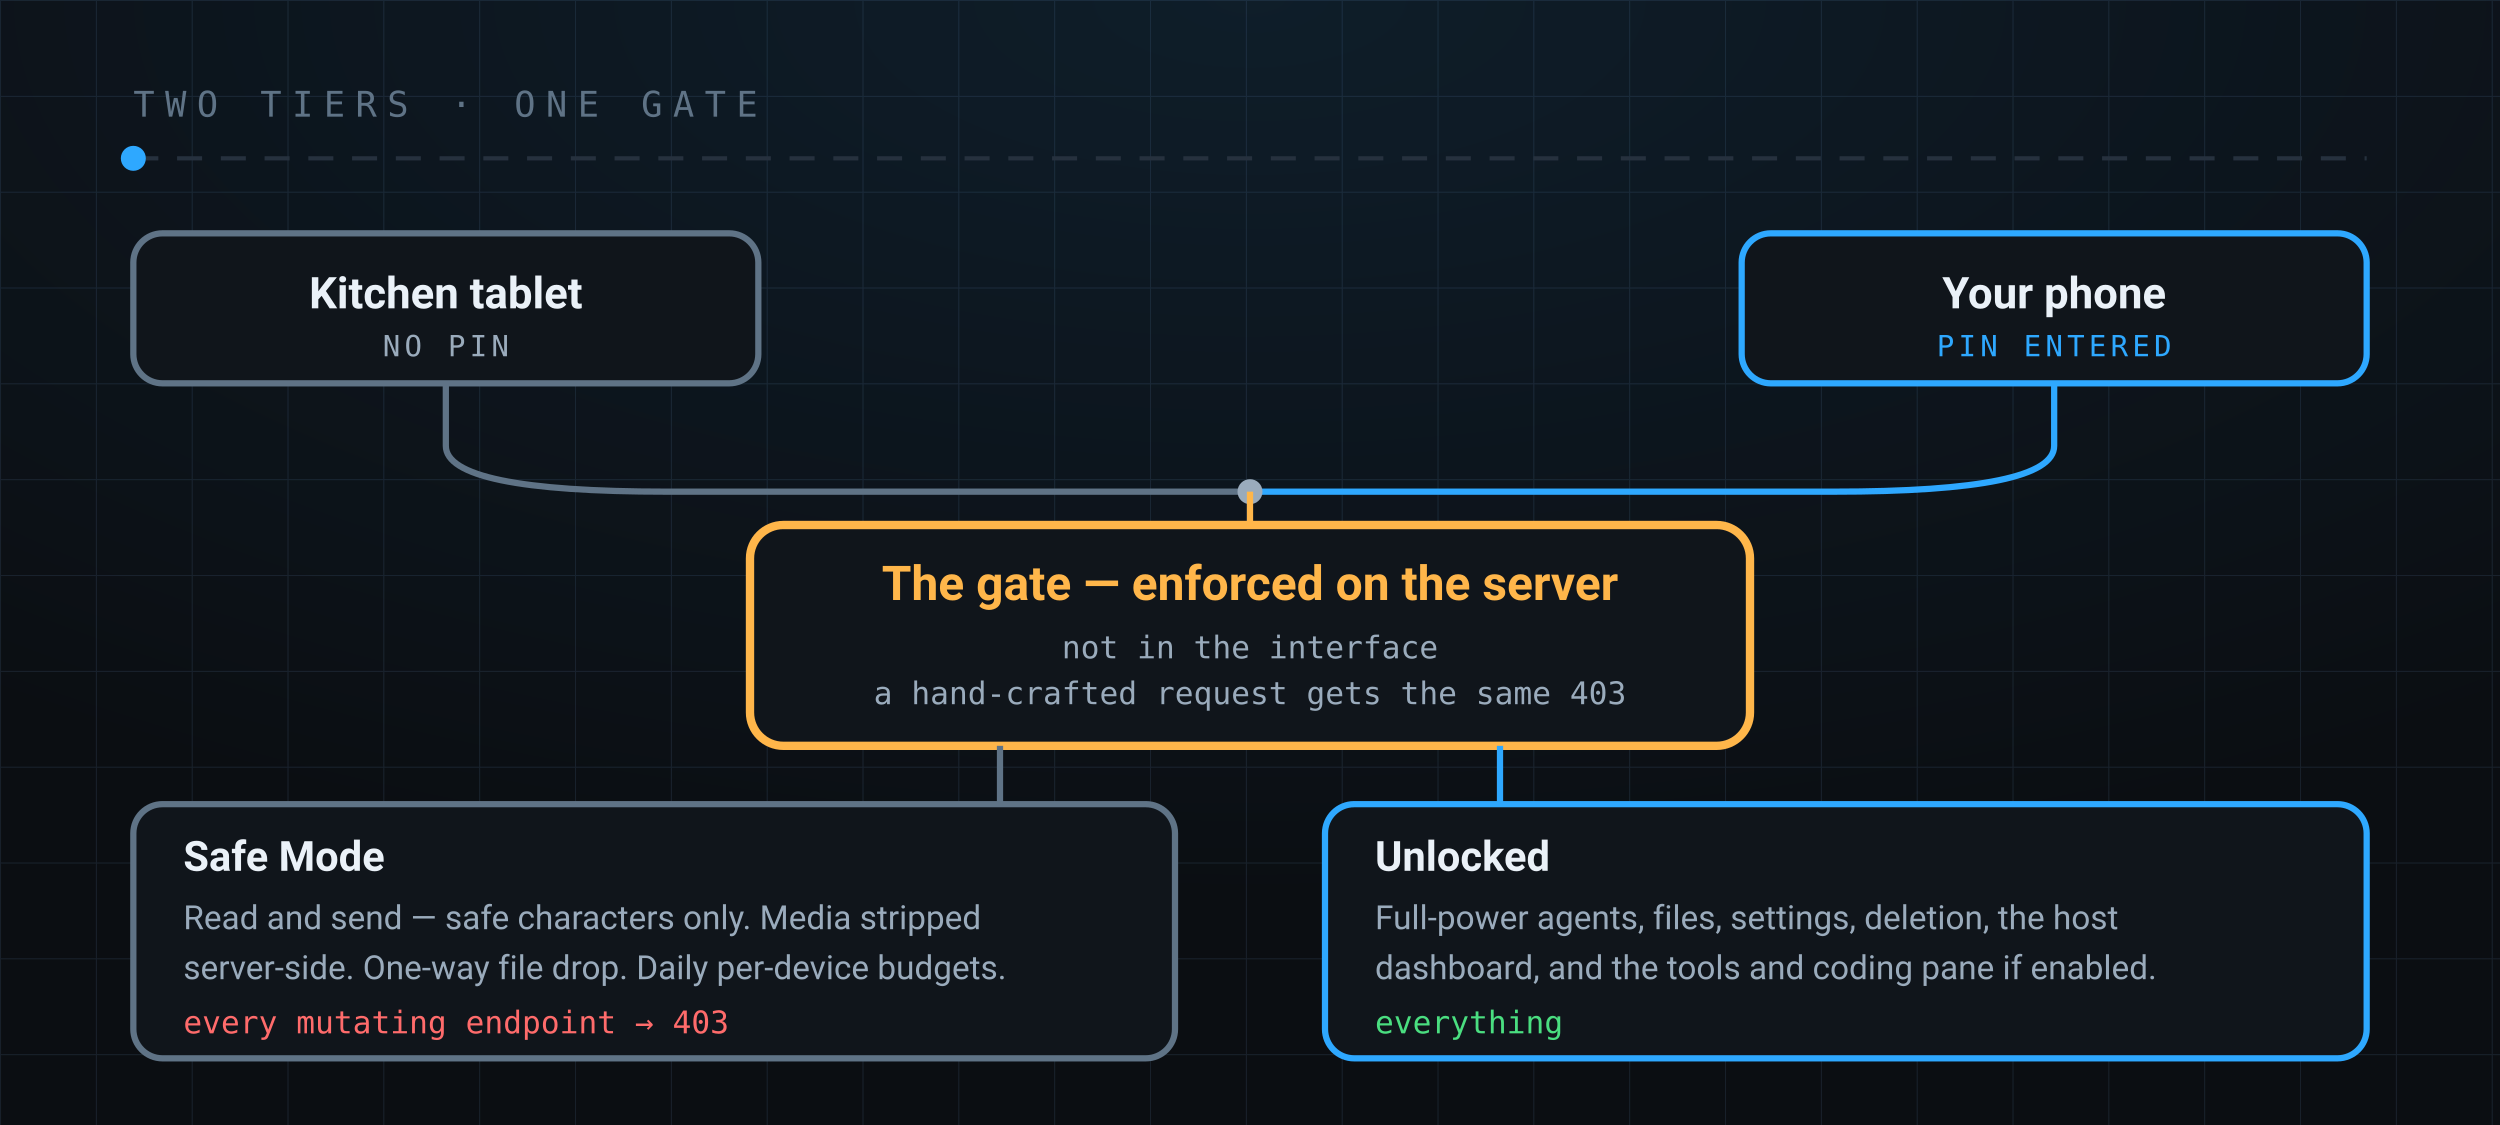
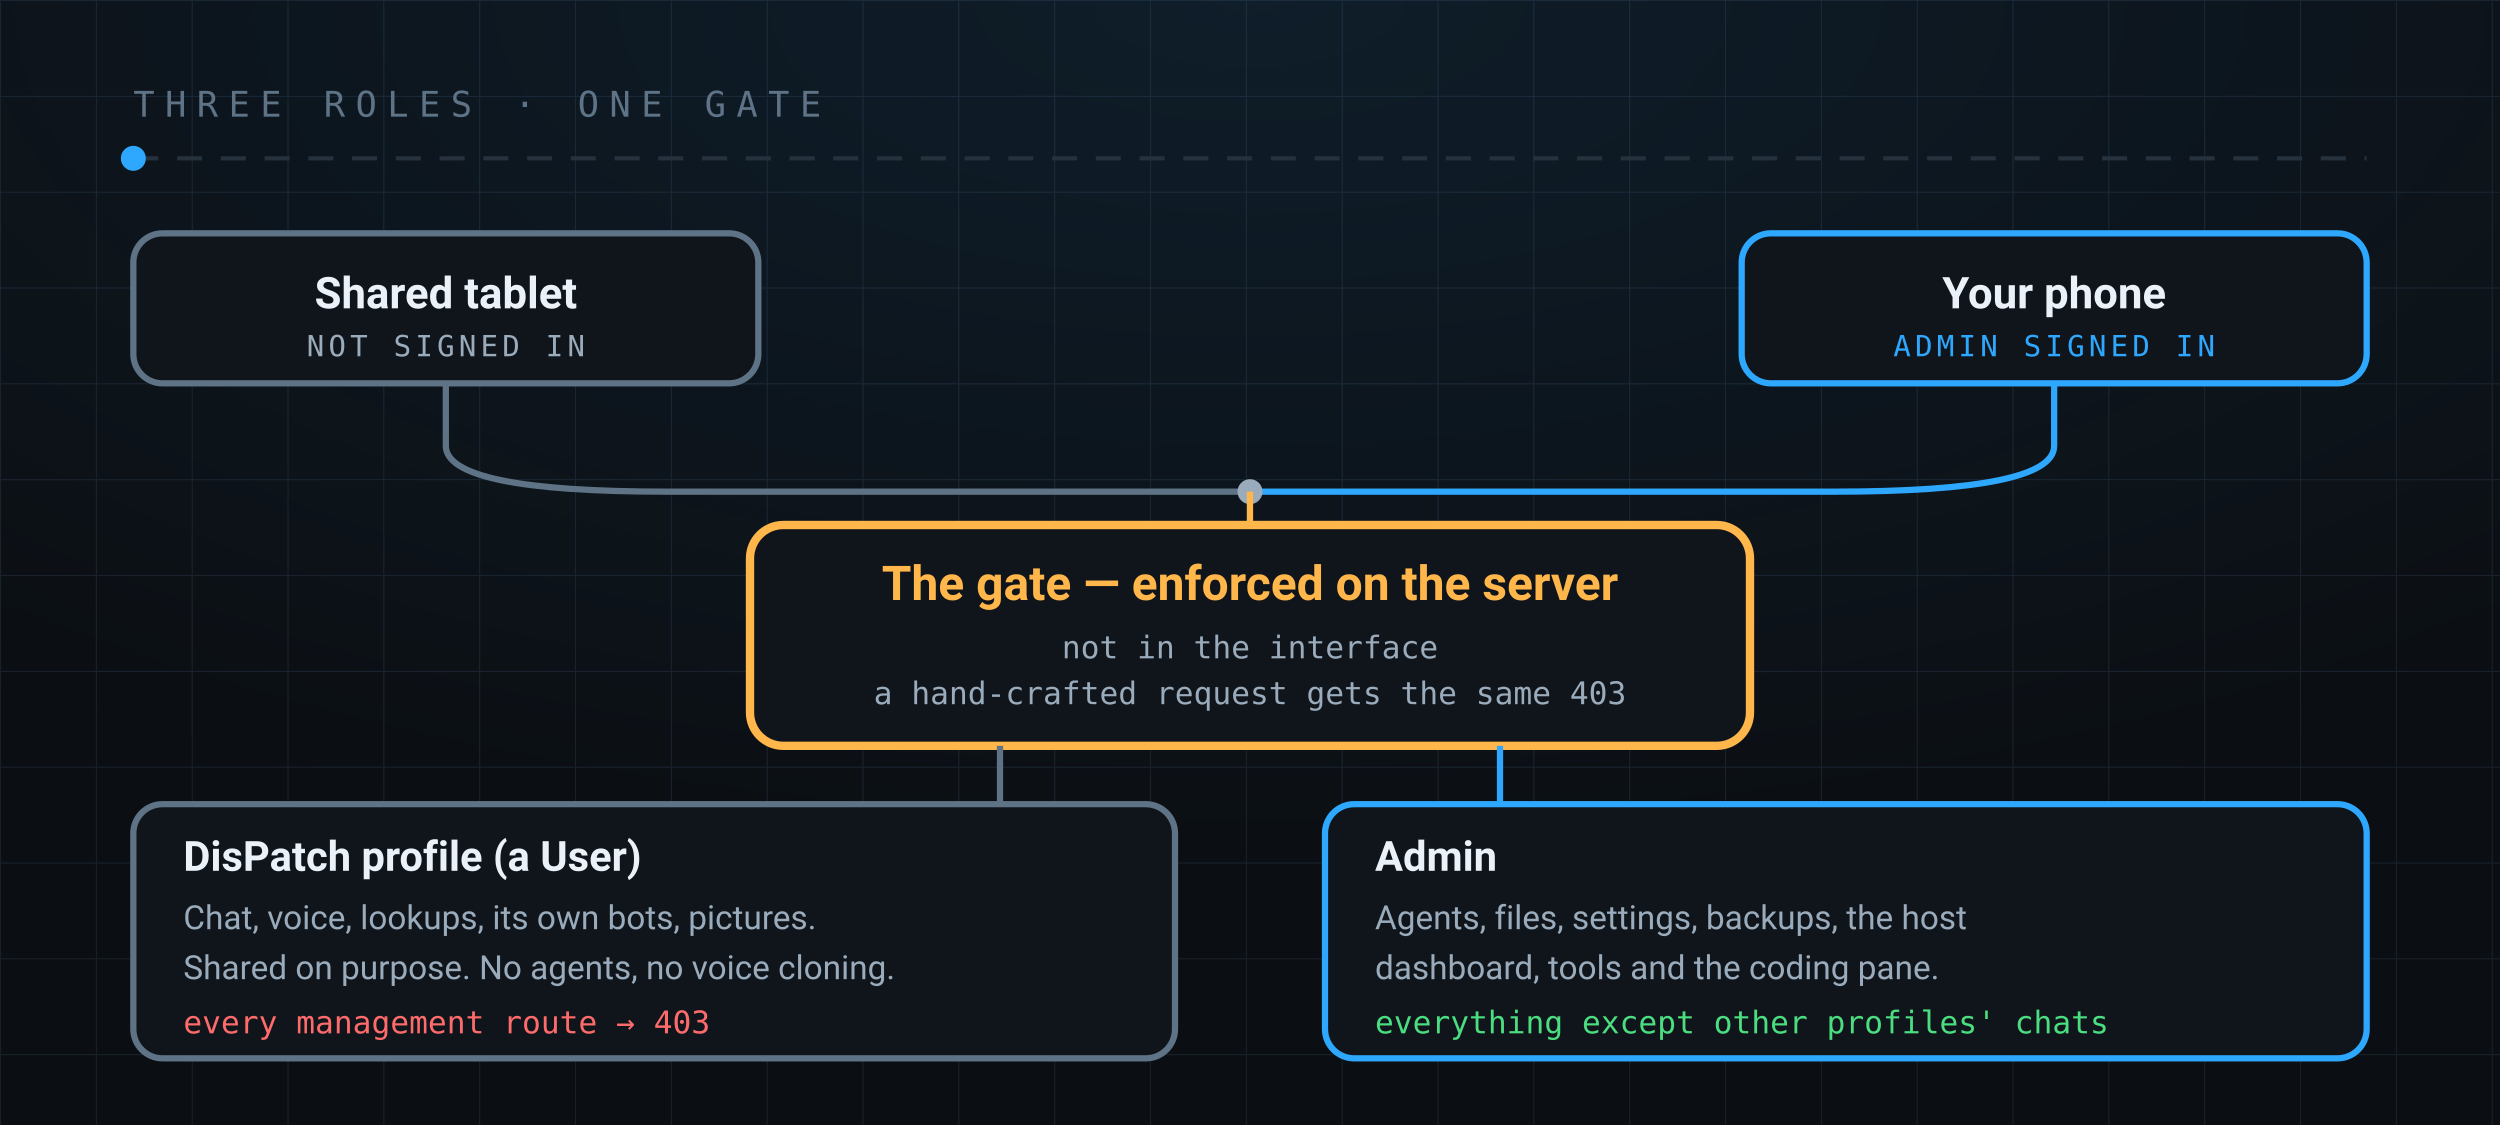
- <svg xmlns="http://www.w3.org/2000/svg" viewBox="0 0 1200 540" role="img" aria-label="The two access tiers. Every request from either tier hits the same server-side gate. Safe Mode, with no PIN, gets read and send to safe characters only, media stripped server-side, a one-way file drop and daily per-device budgets; every mutating endpoint answers 403. Unlocked, with the PIN, gets full agents, files, settings, deletion, the host dashboard, the tools and the coding pane. The gate is enforced on the server, so a hand-crafted request from a locked device gets the same 403 as a button press.">
+ <svg xmlns="http://www.w3.org/2000/svg" viewBox="0 0 1200 540" role="img" aria-label="Three roles, one gate. A shared tablet that nobody signed in on lands on the shared DisPatch profile, a User with no PIN. An Admin signs in on a phone. Every request from either hits the same server-side gate, so a hand-crafted request gets the same 403 as a button press. The shared profile can chat, use voice, lookups, its own bots and pictures, but never agents, voice cloning or management routes. The Admin can do everything except open other profiles' chats.">
  <defs>
    <pattern id="g2" width="46" height="46" patternUnits="userSpaceOnUse">
      <path d="M 46 0 H 0 V 46" fill="none" stroke="#18202a" stroke-width="1" />
    </pattern>
    <radialGradient id="gl2" cx="50%" cy="0%" r="80%">
      <stop offset="0" stop-color="#2ea8ff" stop-opacity=".10" />
      <stop offset="1" stop-color="#2ea8ff" stop-opacity="0" />
    </radialGradient>
  </defs>
  <rect width="1200" height="540" fill="#0b0e12" />
  <rect width="1200" height="540" fill="url(#g2)" />
  <rect width="1200" height="540" fill="url(#gl2)" />
-   <text x="64" y="56" font-family="ui-monospace, 'Cascadia Code', 'SF Mono', Menlo, Consolas, monospace" font-size="17" letter-spacing="5" fill="#5f7386">TWO TIERS · ONE GATE</text>
+   <text x="64" y="56" font-family="ui-monospace, 'Cascadia Code', 'SF Mono', Menlo, Consolas, monospace" font-size="17" letter-spacing="5" fill="#5f7386">THREE ROLES · ONE GATE</text>
  <line x1="64" y1="76" x2="1136" y2="76" stroke="#26313e" stroke-width="2" stroke-dasharray="12 9" />
  <circle cx="64" cy="76" r="6" fill="#2ea8ff" />
  <g>
    <rect x="64" y="112" width="300" height="72" rx="14" fill="#10151b" stroke="#5f7386" stroke-width="3" />
-     <text x="214" y="148" font-family="system-ui, 'Segoe UI', Roboto, Arial, sans-serif" font-size="21" font-weight="700" fill="#eaf1f8" text-anchor="middle" textLength="148.2" lengthAdjust="spacingAndGlyphs">Kitchen tablet</text>
-     <text x="214" y="171" font-family="ui-monospace, Menlo, Consolas, monospace" font-size="14" letter-spacing="2" fill="#9aabbc" text-anchor="middle" textLength="62.4" lengthAdjust="spacingAndGlyphs">NO PIN</text>
+     <text x="214" y="148" font-family="system-ui, 'Segoe UI', Roboto, Arial, sans-serif" font-size="21" font-weight="700" fill="#eaf1f8" text-anchor="middle">Shared tablet</text>
+     <text x="214" y="171" font-family="ui-monospace, Menlo, Consolas, monospace" font-size="14" letter-spacing="2" fill="#9aabbc" text-anchor="middle">NOT SIGNED IN</text>
  </g>
  <g>
    <rect x="836" y="112" width="300" height="72" rx="14" fill="#10151b" stroke="#2ea8ff" stroke-width="3" />
-     <text x="986" y="148" font-family="system-ui, 'Segoe UI', Roboto, Arial, sans-serif" font-size="21" font-weight="700" fill="#eaf1f8" text-anchor="middle" textLength="119.9" lengthAdjust="spacingAndGlyphs">Your phone</text>
-     <text x="986" y="171" font-family="ui-monospace, Menlo, Consolas, monospace" font-size="14" letter-spacing="2" fill="#2ea8ff" text-anchor="middle" textLength="114.3" lengthAdjust="spacingAndGlyphs">PIN ENTERED</text>
+     <text x="986" y="148" font-family="system-ui, 'Segoe UI', Roboto, Arial, sans-serif" font-size="21" font-weight="700" fill="#eaf1f8" text-anchor="middle">Your phone</text>
+     <text x="986" y="171" font-family="ui-monospace, Menlo, Consolas, monospace" font-size="14" letter-spacing="2" fill="#2ea8ff" text-anchor="middle">ADMIN SIGNED IN</text>
  </g>
  <path d="M 214 184 V 214 Q 214 236 320 236 H 600" fill="none" stroke="#5f7386" stroke-width="3" />
  <path d="M 986 184 V 214 Q 986 236 880 236 H 600" fill="none" stroke="#2ea8ff" stroke-width="3" />
  <circle cx="600" cy="236" r="6" fill="#9aabbc" />
  <rect x="360" y="252" width="480" height="106" rx="16" fill="#10151b" stroke="#ffb64a" stroke-width="4" />
-   <text x="600" y="288" font-family="system-ui, 'Segoe UI', Roboto, Arial, sans-serif" font-size="23" font-weight="700" fill="#ffb64a" text-anchor="middle" textLength="395" lengthAdjust="spacingAndGlyphs">The gate — enforced on the server</text>
-   <text x="600" y="316" font-family="ui-monospace, Menlo, Consolas, monospace" font-size="15" fill="#9aabbc" text-anchor="middle" textLength="179.7" lengthAdjust="spacingAndGlyphs">not in the interface</text>
-   <text x="600" y="338" font-family="ui-monospace, Menlo, Consolas, monospace" font-size="15" fill="#9aabbc" text-anchor="middle" textLength="359.3" lengthAdjust="spacingAndGlyphs">a hand-crafted request gets the same 403</text>
+   <text x="600" y="288" font-family="system-ui, 'Segoe UI', Roboto, Arial, sans-serif" font-size="23" font-weight="700" fill="#ffb64a" text-anchor="middle">The gate — enforced on the server</text>
+   <text x="600" y="316" font-family="ui-monospace, Menlo, Consolas, monospace" font-size="15" fill="#9aabbc" text-anchor="middle">not in the interface</text>
+   <text x="600" y="338" font-family="ui-monospace, Menlo, Consolas, monospace" font-size="15" fill="#9aabbc" text-anchor="middle">a hand-crafted request gets the same 403</text>
  <path d="M 600 236 V 252" fill="none" stroke="#ffb64a" stroke-width="3" />
  <path d="M 480 358 V 386" fill="none" stroke="#5f7386" stroke-width="3" />
  <path d="M 720 358 V 386" fill="none" stroke="#2ea8ff" stroke-width="3" />
  <g>
    <rect x="64" y="386" width="500" height="122" rx="14" fill="#10151b" stroke="#5f7386" stroke-width="3" />
-     <text x="88" y="418" font-family="system-ui, 'Segoe UI', Roboto, Arial, sans-serif" font-size="20" font-weight="700" fill="#eaf1f8" textLength="103.7" lengthAdjust="spacingAndGlyphs">Safe Mode</text>
-     <text x="88" y="446" font-family="system-ui, 'Segoe UI', Roboto, Arial, sans-serif" font-size="16" fill="#9aabbc" textLength="406.1" lengthAdjust="spacingAndGlyphs">Read and send — safe characters only. Media stripped</text>
-     <text x="88" y="470" font-family="system-ui, 'Segoe UI', Roboto, Arial, sans-serif" font-size="16" fill="#9aabbc" textLength="421.9" lengthAdjust="spacingAndGlyphs">server-side. One-way file drop. Daily per-device budgets.</text>
-     <text x="88" y="496" font-family="ui-monospace, Menlo, Consolas, monospace" font-size="15" fill="#ff6b6b" textLength="260.5" lengthAdjust="spacingAndGlyphs">every mutating endpoint → 403</text>
+     <text x="88" y="418" font-family="system-ui, 'Segoe UI', Roboto, Arial, sans-serif" font-size="20" font-weight="700" fill="#eaf1f8">DisPatch profile (a User)</text>
+     <text x="88" y="446" font-family="system-ui, 'Segoe UI', Roboto, Arial, sans-serif" font-size="16" fill="#9aabbc">Chat, voice, lookups, its own bots, pictures.</text>
+     <text x="88" y="470" font-family="system-ui, 'Segoe UI', Roboto, Arial, sans-serif" font-size="16" fill="#9aabbc">Shared on purpose. No agents, no voice cloning.</text>
+     <text x="88" y="496" font-family="ui-monospace, Menlo, Consolas, monospace" font-size="15" fill="#ff6b6b">every management route → 403</text>
  </g>
  <g>
    <rect x="636" y="386" width="500" height="122" rx="14" fill="#10151b" stroke="#2ea8ff" stroke-width="3" />
-     <text x="660" y="418" font-family="system-ui, 'Segoe UI', Roboto, Arial, sans-serif" font-size="20" font-weight="700" fill="#eaf1f8" textLength="93.8" lengthAdjust="spacingAndGlyphs">Unlocked</text>
-     <text x="660" y="446" font-family="system-ui, 'Segoe UI', Roboto, Arial, sans-serif" font-size="16" fill="#9aabbc" textLength="381.1" lengthAdjust="spacingAndGlyphs">Full-power agents, files, settings, deletion, the host</text>
-     <text x="660" y="470" font-family="system-ui, 'Segoe UI', Roboto, Arial, sans-serif" font-size="16" fill="#9aabbc" textLength="409.8" lengthAdjust="spacingAndGlyphs">dashboard, and the tools and coding pane if enabled.</text>
-     <text x="660" y="496" font-family="ui-monospace, Menlo, Consolas, monospace" font-size="15" fill="#4ade80" textLength="89.8" lengthAdjust="spacingAndGlyphs">everything</text>
+     <text x="660" y="418" font-family="system-ui, 'Segoe UI', Roboto, Arial, sans-serif" font-size="20" font-weight="700" fill="#eaf1f8">Admin</text>
+     <text x="660" y="446" font-family="system-ui, 'Segoe UI', Roboto, Arial, sans-serif" font-size="16" fill="#9aabbc">Agents, files, settings, backups, the host</text>
+     <text x="660" y="470" font-family="system-ui, 'Segoe UI', Roboto, Arial, sans-serif" font-size="16" fill="#9aabbc">dashboard, tools and the coding pane.</text>
+     <text x="660" y="496" font-family="ui-monospace, Menlo, Consolas, monospace" font-size="15" fill="#4ade80">everything except other profiles' chats</text>
  </g>
</svg>
